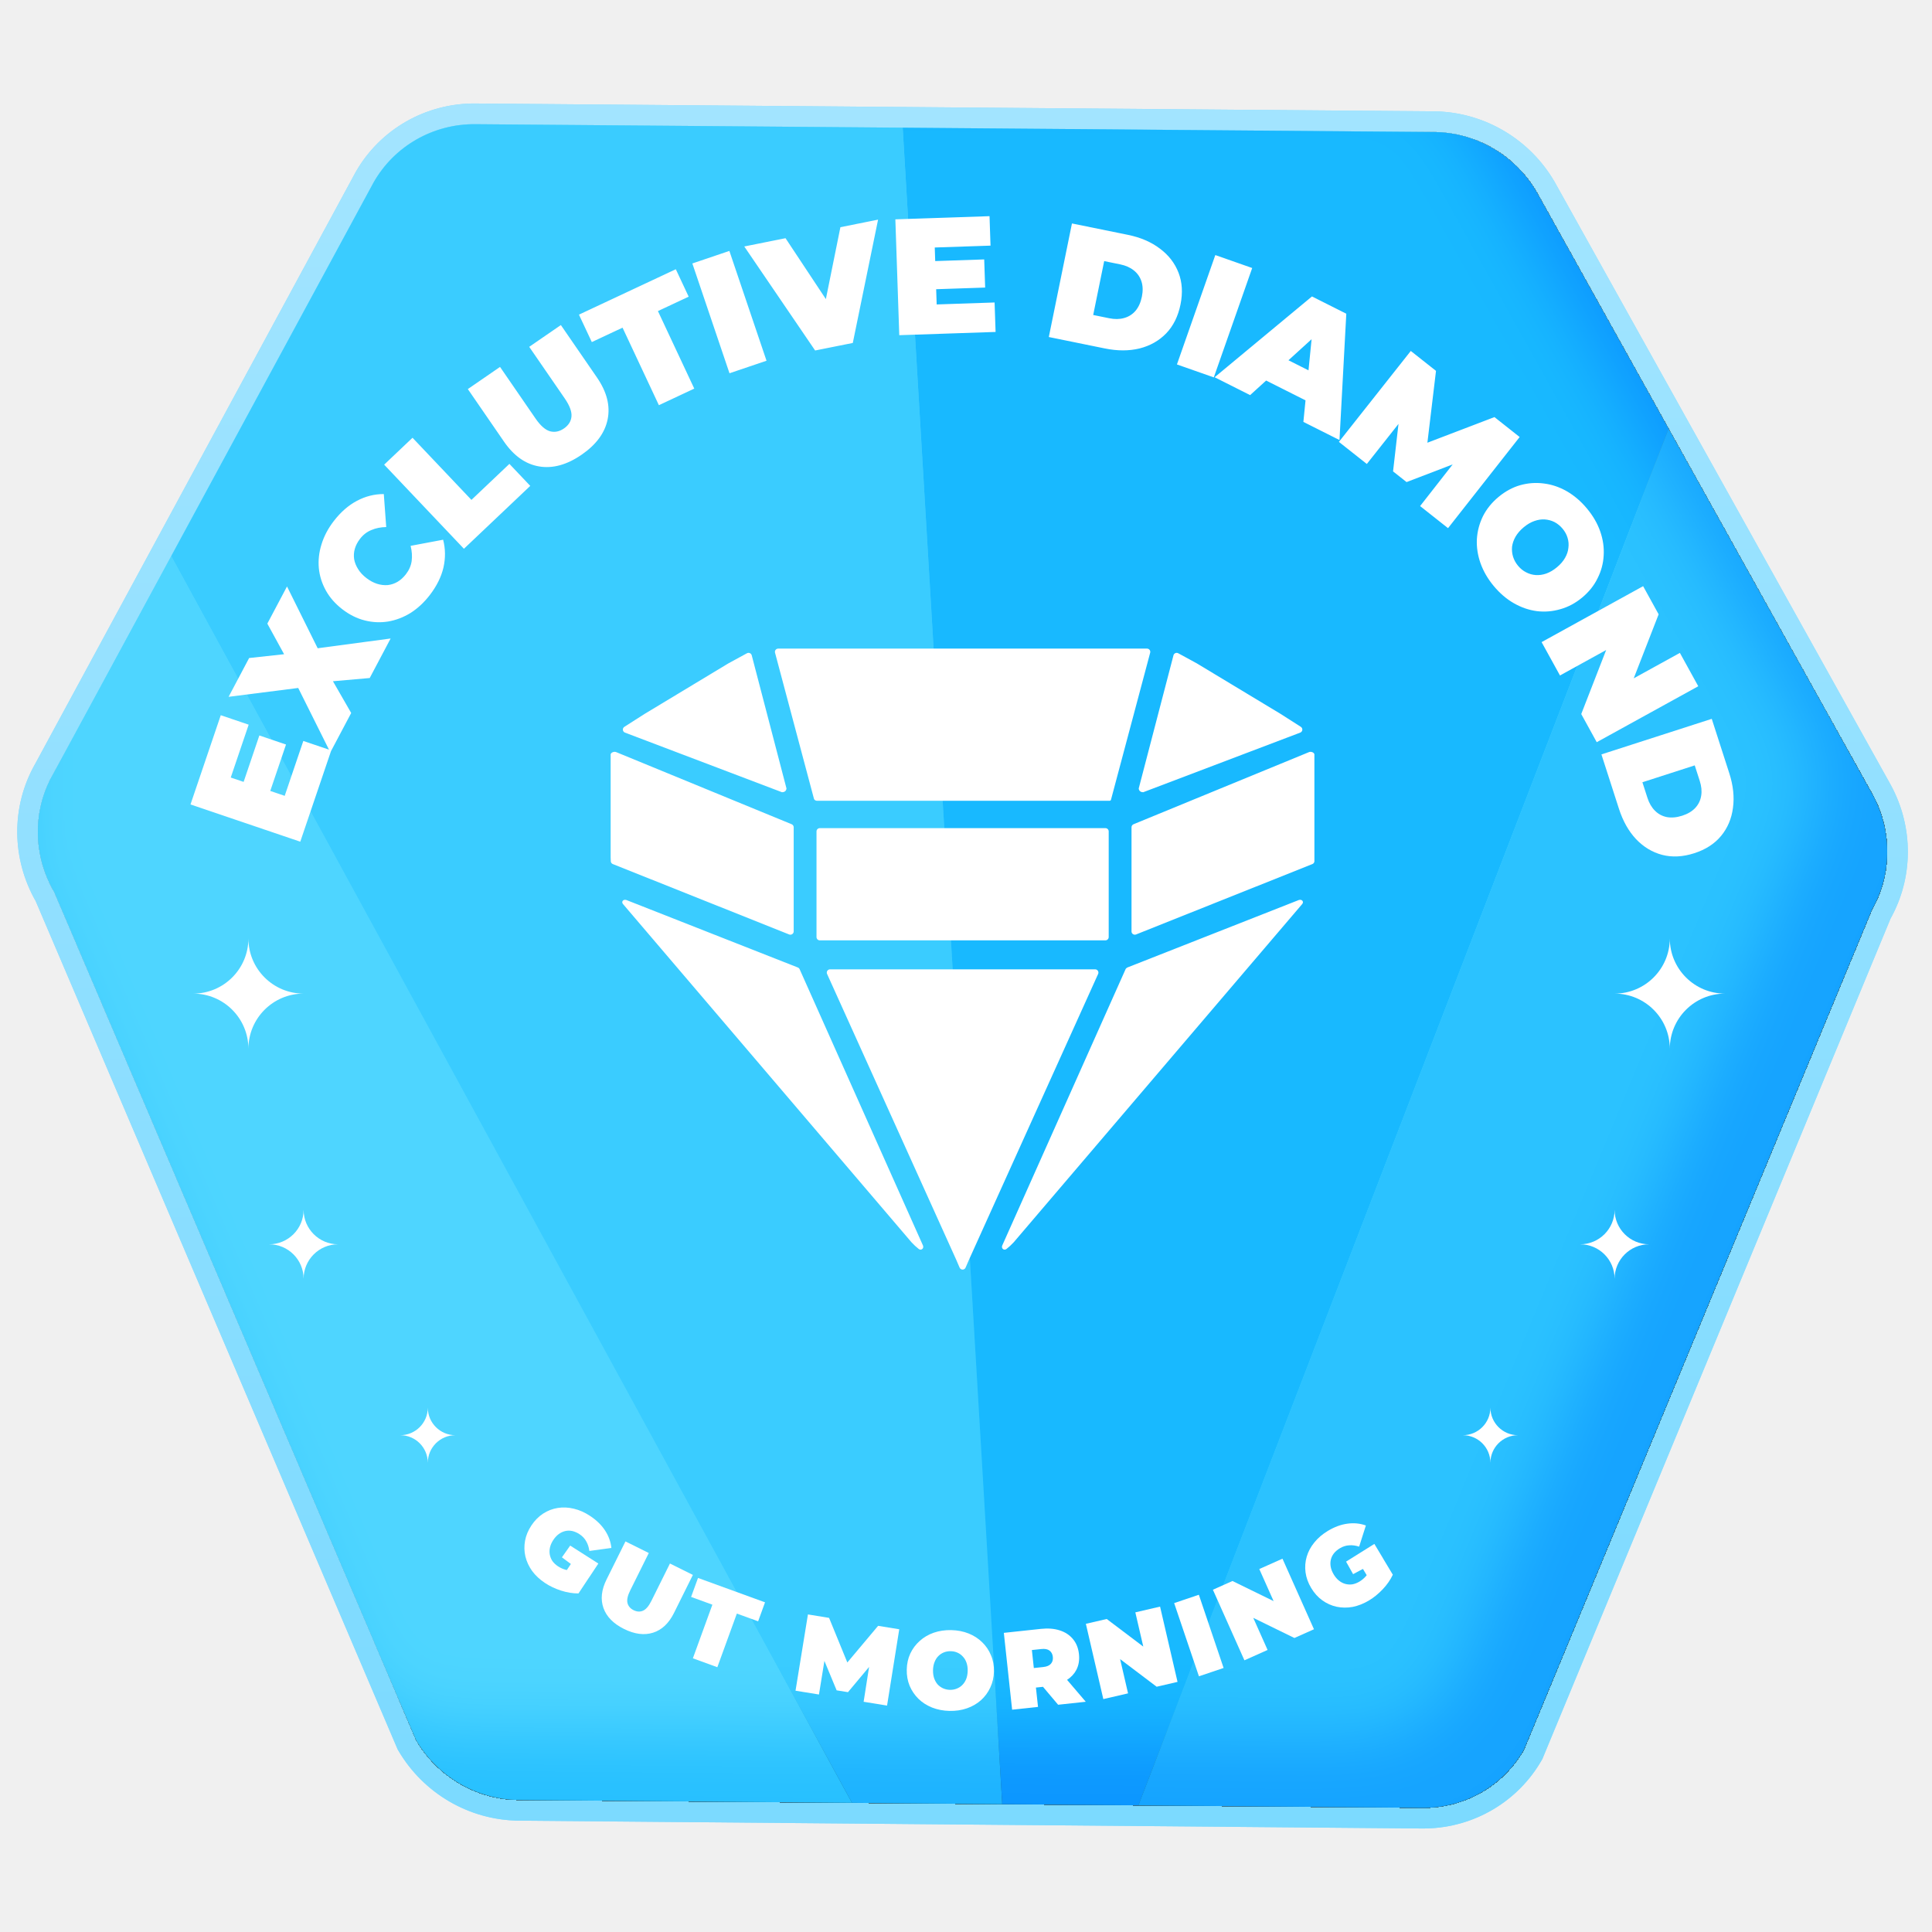
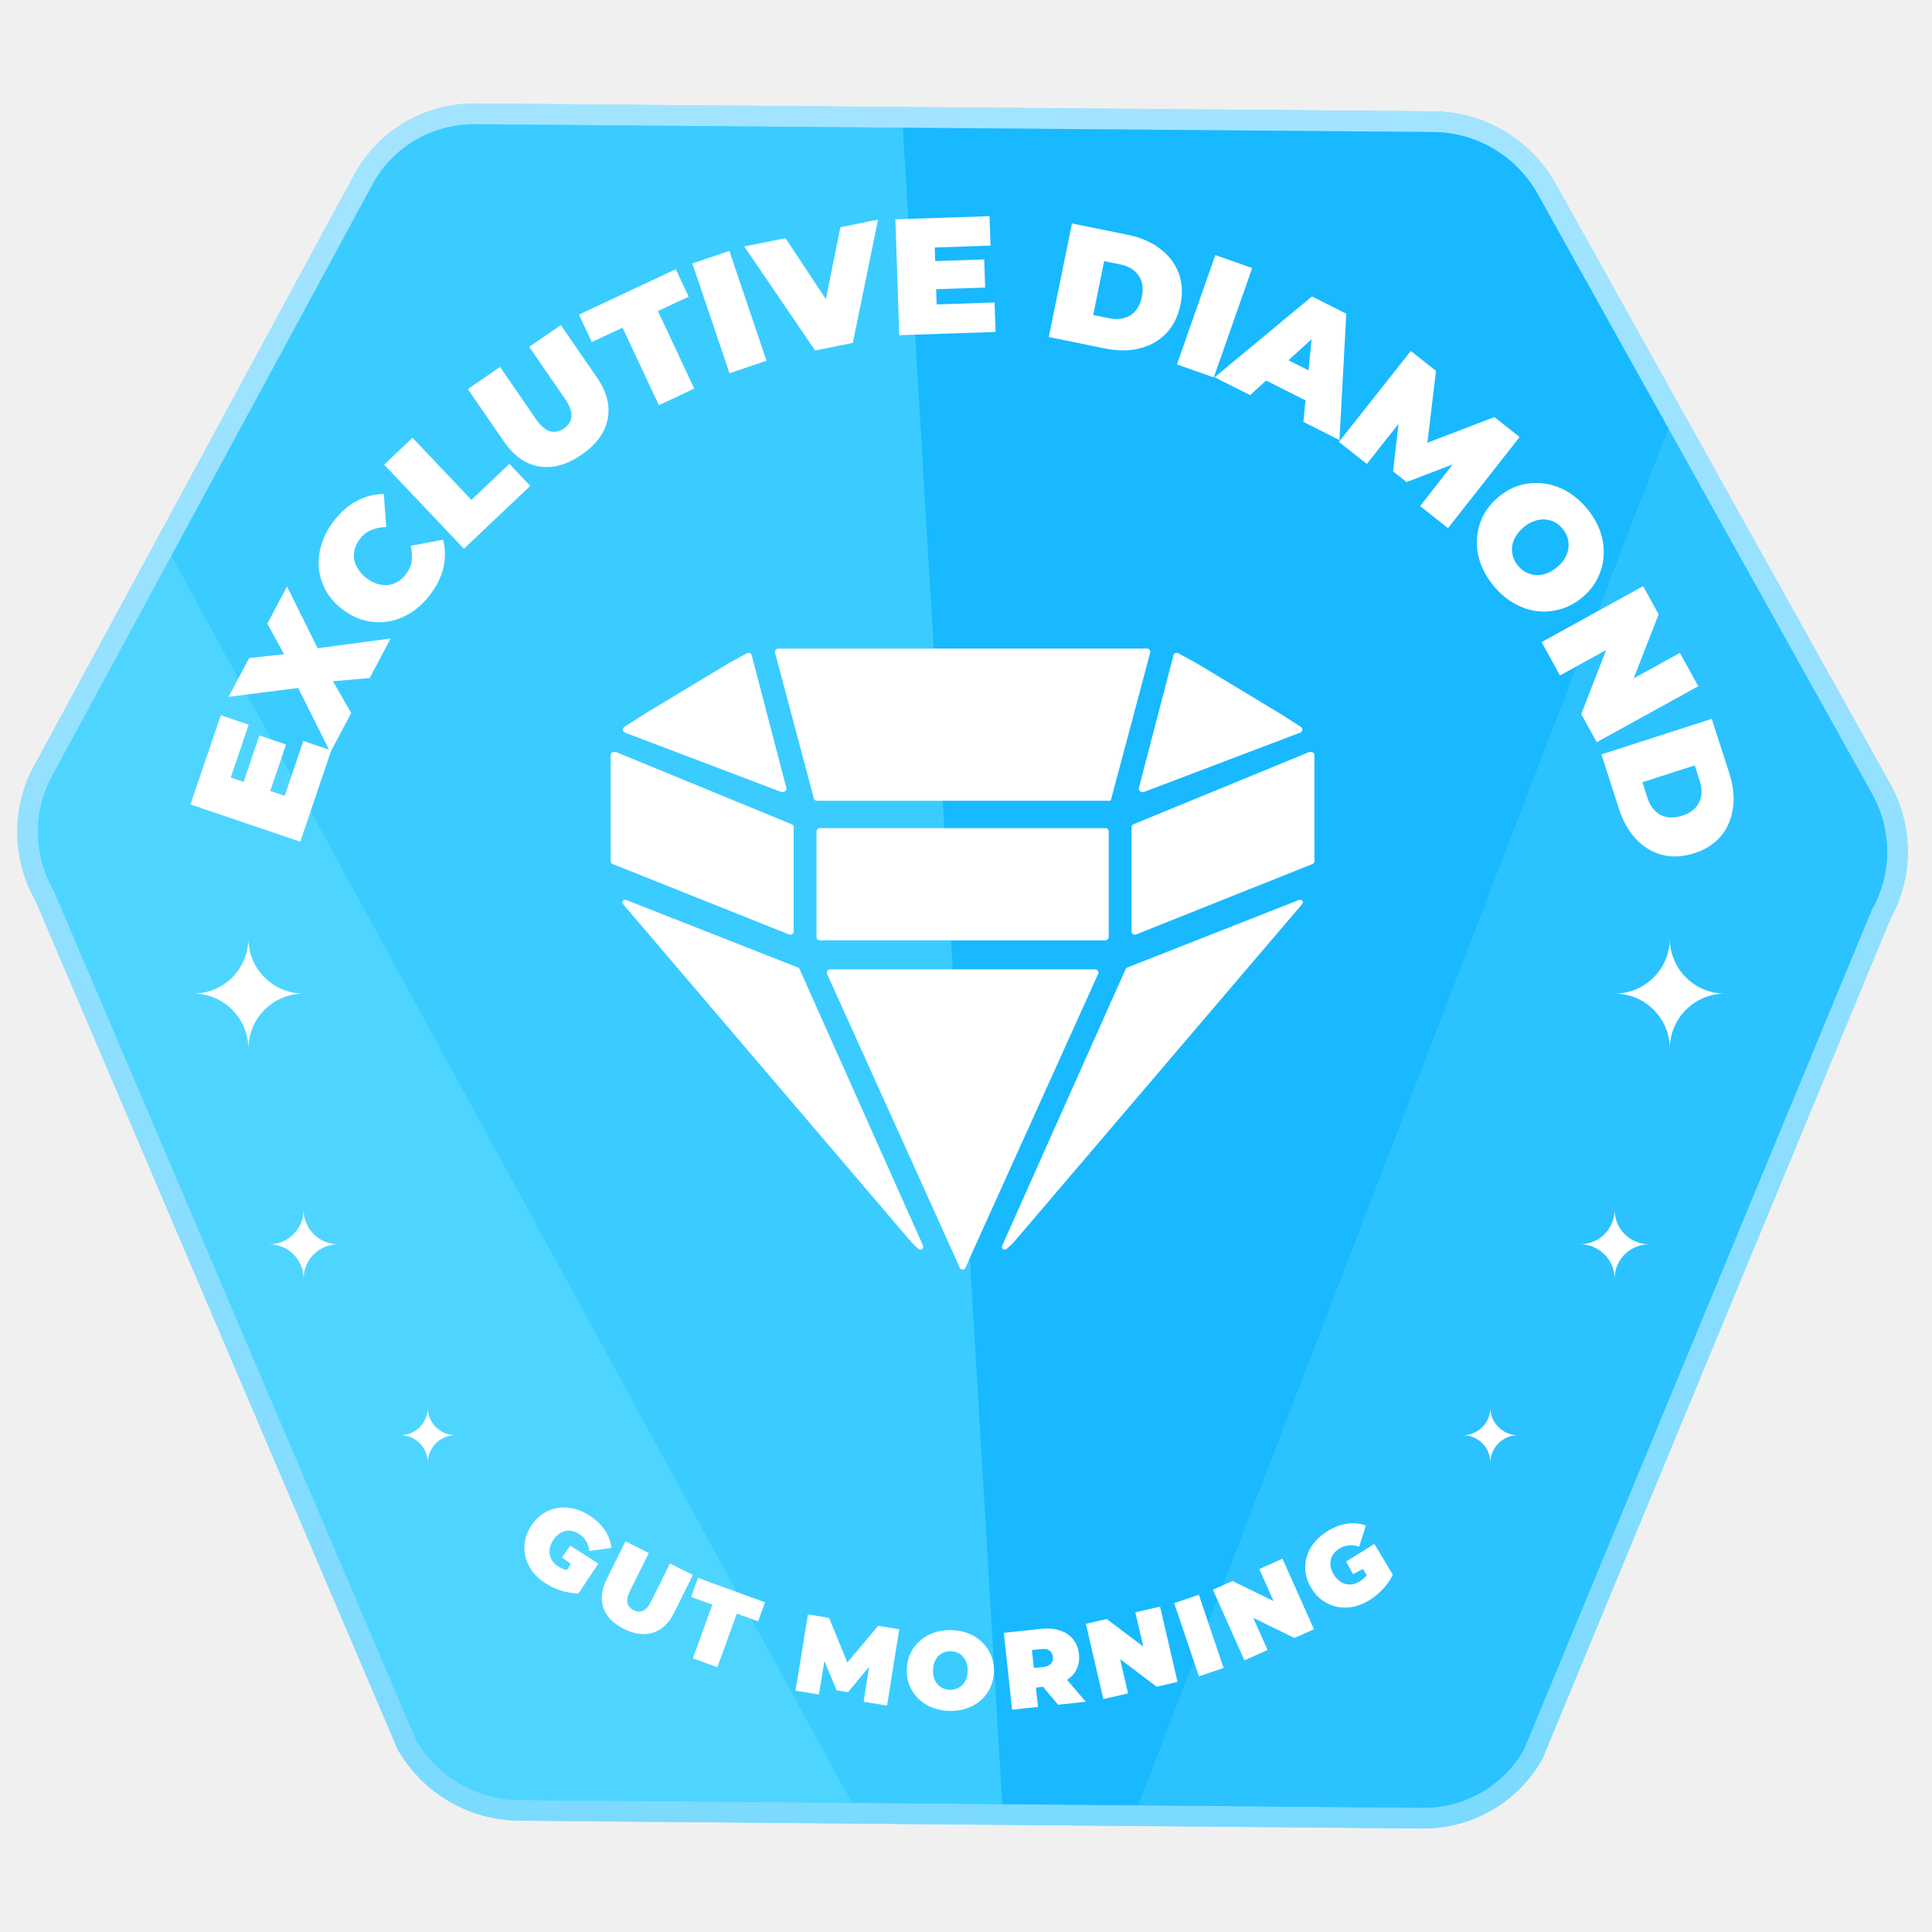
<svg xmlns="http://www.w3.org/2000/svg" width="140" height="140" viewBox="0 0 140 140" fill="none">
  <path d="M103.898 8.819H103.899C107.12 8.849 110.114 10.538 111.83 13.268L111.992 13.535L111.996 13.541L112 13.548L136.211 56.983L136.363 57.256C137.888 60.074 137.882 63.464 136.321 66.234L111.113 127.079L111.096 127.123L111.072 127.165C109.483 129.945 106.558 131.67 103.353 131.747L103.042 131.75L37.602 131.182L37.601 131.181C34.276 131.15 31.193 129.351 29.508 126.465L29.484 126.425L29.466 126.381L3.263 64.971C1.603 62.092 1.575 58.569 3.206 55.715L26.42 12.851L26.428 12.835C28.068 9.965 31.132 8.219 34.458 8.25L103.898 8.819Z" fill="url(#paint0_linear_2512_2430)" />
  <path d="M103.898 8.819H103.899C107.12 8.849 110.114 10.538 111.83 13.268L111.992 13.535L111.996 13.541L112 13.548L136.211 56.983L136.363 57.256C137.888 60.074 137.882 63.464 136.321 66.234L111.113 127.079L111.096 127.123L111.072 127.165C109.483 129.945 106.558 131.67 103.353 131.747L103.042 131.75L37.602 131.182L37.601 131.181C34.276 131.15 31.193 129.351 29.508 126.465L29.484 126.425L29.466 126.381L3.263 64.971C1.603 62.092 1.575 58.569 3.206 55.715L26.42 12.851L26.428 12.835C28.068 9.965 31.132 8.219 34.458 8.25L103.898 8.819Z" stroke="#50CDFF" stroke-width="1.5" />
  <path d="M103.898 8.819H103.899C107.12 8.849 110.114 10.538 111.83 13.268L111.992 13.535L111.996 13.541L112 13.548L136.211 56.983L136.363 57.256C137.888 60.074 137.882 63.464 136.321 66.234L111.113 127.079L111.096 127.123L111.072 127.165C109.483 129.945 106.558 131.67 103.353 131.747L103.042 131.75L37.602 131.182L37.601 131.181C34.276 131.15 31.193 129.351 29.508 126.465L29.484 126.425L29.466 126.381L3.263 64.971C1.603 62.092 1.575 58.569 3.206 55.715L26.42 12.851L26.428 12.835C28.068 9.965 31.132 8.219 34.458 8.25L103.898 8.819Z" stroke="url(#paint1_linear_2512_2430)" stroke-opacity="0.6" stroke-width="1.5" />
-   <g filter="url(#filter0_i_2512_2430)">
-     <mask id="mask0_2512_2430" style="mask-type:alpha" maskUnits="userSpaceOnUse" x="2" y="9" width="135" height="122">
-       <path d="M27.079 13.208C28.583 10.576 31.394 8.972 34.451 9L103.892 9.569C106.95 9.597 109.791 11.253 111.344 13.913L135.563 57.361C137.117 60.021 137.147 63.281 135.643 65.913L110.421 126.792C108.917 129.424 106.106 131.028 103.049 131L37.608 130.431C34.55 130.403 31.709 128.747 30.155 126.087L3.937 64.639C2.383 61.979 2.353 58.719 3.857 56.087L27.079 13.208Z" fill="url(#paint2_linear_2512_2430)" />
-     </mask>
-     <g mask="url(#mask0_2512_2430)">
-       <path d="M73.948 153L-18.25 -15.846L-14.501 153H73.948Z" fill="#4ED5FF" />
-       <path d="M73.948 153L-18.25 -15.845L60.764 -69L73.948 153Z" fill="#3ACCFF" />
-       <path d="M73.949 153L139.203 -16.42L60.764 -69L73.949 153Z" fill="#18B9FF" />
-       <path d="M73.948 153L139.203 -16.42L143.8 153H73.948Z" fill="#2BC2FF" />
-     </g>
+   <mask id="mask0_2512_2430" style="mask-type:alpha" maskUnits="userSpaceOnUse" x="2" y="9" width="135" height="122">
+     <path d="M27.079 13.208C28.583 10.576 31.394 8.972 34.451 9L103.892 9.569C106.95 9.597 109.791 11.253 111.344 13.913L135.563 57.361C137.117 60.021 137.147 63.281 135.643 65.913L110.421 126.792C108.917 129.424 106.106 131.028 103.049 131L37.608 130.431C34.55 130.403 31.709 128.747 30.155 126.087L3.937 64.639C2.383 61.979 2.353 58.719 3.857 56.087L27.079 13.208Z" fill="url(#paint2_linear_2512_2430)" />
+   </mask>
+   <g mask="url(#mask0_2512_2430)">
+     <path d="M73.948 153L-18.25 -15.846L-14.501 153H73.948Z" fill="#4ED5FF" />
+     <path d="M73.948 153L-18.25 -15.845L60.764 -69L73.948 153Z" fill="#3ACCFF" />
+     <path d="M73.949 153L139.203 -16.42L60.764 -69L73.949 153Z" fill="#18B9FF" />
+     <path d="M73.948 153L139.203 -16.42L143.8 153H73.948Z" fill="#2BC2FF" />
  </g>
  <path d="M79.356 70.241C79.529 70.242 79.645 70.417 79.576 70.573L70.223 91.272L69.97 91.857C69.929 91.952 69.842 91.999 69.754 92C69.666 91.999 69.578 91.952 69.537 91.857L69.285 91.272L59.932 70.573C59.863 70.417 59.979 70.241 60.151 70.241H79.356ZM45.383 65.216L57.815 70.108C57.873 70.132 57.92 70.177 57.945 70.234L66.882 90.253C66.972 90.461 66.754 90.646 66.575 90.506C66.391 90.362 66.216 90.2 66.052 90.022L45.151 65.518C45.001 65.354 45.152 65.147 45.383 65.216ZM94.124 65.216C94.356 65.147 94.506 65.354 94.356 65.518L73.456 90.022C73.292 90.201 73.116 90.361 72.932 90.506C72.752 90.646 72.535 90.461 72.626 90.253L81.562 70.234C81.563 70.23 81.569 70.185 81.693 70.108L94.124 65.216ZM80.103 60.01C80.234 60.01 80.341 60.117 80.341 60.247V67.904C80.341 68.035 80.234 68.141 80.103 68.142H59.405C59.273 68.141 59.167 68.035 59.167 67.904V60.247C59.167 60.117 59.273 60.01 59.405 60.01H80.103ZM44.25 54.66C44.278 54.519 44.51 54.444 44.645 54.498L57.364 59.726C57.454 59.762 57.514 59.849 57.514 59.945V67.495C57.514 67.662 57.342 67.776 57.185 67.715L44.408 62.614C44.325 62.582 44.267 62.504 44.261 62.416C44.254 62.322 44.25 62.227 44.25 62.133V54.66ZM94.863 54.498C94.998 54.444 95.219 54.519 95.246 54.66L95.247 62.416C95.241 62.504 95.183 62.582 95.1 62.614L82.322 67.715C82.165 67.776 81.994 67.662 81.994 67.495V59.945C81.994 59.849 82.053 59.762 82.144 59.726L94.863 54.498ZM83.115 47C83.271 47 83.385 47.145 83.347 47.295L80.533 57.851C80.492 58.029 80.488 58.029 80.301 58.029H59.207C59.207 58.029 59.01 58.029 58.974 57.851L56.161 47.295C56.123 47.145 56.236 47 56.393 47H83.115ZM54.126 47.338C54.264 47.263 54.436 47.337 54.474 47.488L56.991 57.132C56.991 57.139 56.986 57.408 56.667 57.408L45.283 53.086C45.105 53.013 45.082 52.773 45.244 52.669L46.705 51.736L52.779 48.072C53.504 47.676 53.905 47.459 54.126 47.338ZM85.034 47.488C85.072 47.337 85.244 47.263 85.382 47.338C85.603 47.459 86.004 47.677 86.728 48.072L92.803 51.736L94.264 52.669C94.425 52.773 94.403 53.013 94.225 53.086L82.841 57.408C82.521 57.408 82.517 57.139 82.517 57.132L85.034 47.488Z" fill="white" />
  <path d="M17.592 56.841L18.794 53.295L20.726 53.951L19.523 57.496L17.592 56.841ZM20.631 57.669L21.98 53.692L24.003 54.378L21.759 60.992L13.804 58.293L15.998 51.827L18.02 52.513L16.721 56.343L20.631 57.669ZM23.938 54.519L21.066 48.763L22.81 49.7L16.565 50.494L18.053 47.683L21.798 47.276L21.175 48.48L19.372 45.191L20.798 42.497L23.557 48.058L21.818 47.137L28.306 46.268L26.791 49.132L22.918 49.471L23.519 48.309L25.449 51.666L23.938 54.519ZM31.144 43.121C30.734 43.653 30.271 44.084 29.755 44.414C29.237 44.733 28.694 44.94 28.125 45.037C27.56 45.128 26.995 45.101 26.429 44.958C25.862 44.815 25.323 44.546 24.809 44.151C24.296 43.756 23.897 43.303 23.614 42.792C23.331 42.281 23.16 41.741 23.104 41.173C23.052 40.598 23.116 40.022 23.298 39.444C23.478 38.856 23.773 38.296 24.183 37.763C24.685 37.11 25.244 36.621 25.857 36.296C26.476 35.965 27.128 35.8 27.812 35.802L27.987 38.192C27.588 38.199 27.23 38.271 26.911 38.409C26.591 38.537 26.316 38.749 26.087 39.047C25.907 39.282 25.781 39.523 25.711 39.772C25.64 40.021 25.625 40.271 25.663 40.523C25.706 40.768 25.803 41.009 25.954 41.246C26.098 41.479 26.297 41.692 26.551 41.888C26.805 42.083 27.065 42.223 27.333 42.308C27.594 42.388 27.849 42.417 28.098 42.397C28.351 42.369 28.588 42.29 28.811 42.158C29.033 42.026 29.235 41.843 29.415 41.609C29.645 41.311 29.783 40.993 29.831 40.656C29.876 40.308 29.851 39.941 29.755 39.554L32.111 39.11C32.282 39.767 32.289 40.439 32.134 41.127C31.976 41.803 31.646 42.468 31.144 43.121ZM33.618 39.766L27.838 33.671L29.893 31.722L34.162 36.224L36.913 33.615L38.425 35.209L33.618 39.766ZM42.143 32.952C41.082 33.682 40.057 33.965 39.07 33.8C38.082 33.635 37.232 33.035 36.52 32L33.901 28.194L36.234 26.588L38.805 30.325C39.168 30.852 39.522 31.162 39.867 31.255C40.208 31.341 40.54 31.273 40.863 31.05C41.193 30.824 41.375 30.538 41.41 30.194C41.447 29.838 41.284 29.397 40.921 28.869L38.349 25.133L40.643 23.555L43.262 27.36C43.974 28.395 44.231 29.403 44.032 30.385C43.834 31.366 43.204 32.222 42.143 32.952ZM47.745 29.362L45.112 23.744L42.885 24.788L41.953 22.8L48.972 19.51L49.904 21.498L47.676 22.542L50.309 28.16L47.745 29.362ZM52.862 27.048L50.17 19.091L52.853 18.183L55.545 26.14L52.862 27.048ZM59.067 25.398L53.933 17.86L56.922 17.261L61.152 23.646L59.375 24.002L60.899 16.463L63.629 15.916L61.797 24.851L59.067 25.398ZM67.577 18.925L71.319 18.799L71.388 20.838L67.646 20.964L67.577 18.925ZM67.875 22.061L72.072 21.919L72.144 24.054L65.164 24.289L64.881 15.894L71.705 15.664L71.777 17.799L67.736 17.935L67.875 22.061ZM76.001 24.422L77.678 16.192L81.735 17.018C82.652 17.205 83.425 17.538 84.054 18.018C84.685 18.489 85.134 19.07 85.401 19.762C85.668 20.453 85.716 21.222 85.543 22.069C85.369 22.923 85.023 23.62 84.505 24.159C83.988 24.691 83.347 25.054 82.581 25.249C81.816 25.436 80.975 25.436 80.058 25.249L76.001 24.422ZM79.217 22.825L80.381 23.062C80.773 23.142 81.129 23.137 81.45 23.047C81.778 22.959 82.054 22.786 82.277 22.53C82.503 22.265 82.659 21.922 82.745 21.498C82.829 21.083 82.819 20.713 82.713 20.39C82.608 20.066 82.421 19.799 82.154 19.59C81.894 19.382 81.569 19.238 81.177 19.158L80.013 18.921L79.217 22.825ZM85.285 26.409L88.066 18.483L90.739 19.421L87.957 27.347L85.285 26.409ZM88.016 27.337L95.07 21.482L97.558 22.733L97.064 31.887L94.448 30.572L95.195 23.05L96.182 23.546L90.588 28.631L88.016 27.337ZM90.624 27.01L92.184 25.511L95.636 27.247L95.363 29.393L90.624 27.01ZM97.022 32.021L102.231 25.431L104.058 26.875L103.293 33.261L102.332 32.502L108.294 30.224L110.12 31.668L104.93 38.272L102.906 36.672L105.685 33.118L106.005 33.371L101.925 34.933L100.946 34.159L101.449 29.769L101.844 30.081L99.046 33.621L97.022 32.021ZM108.244 42.467C107.809 41.945 107.488 41.39 107.28 40.803C107.077 40.222 106.991 39.643 107.02 39.067C107.056 38.485 107.203 37.93 107.462 37.403C107.725 36.882 108.099 36.419 108.585 36.014C109.077 35.604 109.6 35.32 110.154 35.16C110.719 35.001 111.288 34.959 111.861 35.034C112.44 35.104 112.996 35.291 113.531 35.595C114.071 35.906 114.558 36.322 114.993 36.845C115.434 37.373 115.755 37.928 115.958 38.509C116.161 39.09 116.244 39.671 116.208 40.253C116.178 40.829 116.032 41.378 115.768 41.9C115.516 42.422 115.145 42.888 114.653 43.298C114.167 43.702 113.642 43.984 113.076 44.142C112.516 44.307 111.946 44.355 111.368 44.285C110.795 44.21 110.242 44.021 109.707 43.716C109.172 43.412 108.685 42.996 108.244 42.467ZM110.005 41C110.174 41.203 110.367 41.36 110.585 41.47C110.807 41.587 111.039 41.654 111.282 41.67C111.536 41.688 111.792 41.651 112.05 41.561C112.315 41.466 112.573 41.313 112.825 41.103C113.077 40.893 113.27 40.67 113.406 40.432C113.547 40.189 113.629 39.944 113.652 39.696C113.685 39.449 113.665 39.206 113.59 38.966C113.521 38.733 113.401 38.515 113.232 38.312C113.063 38.109 112.868 37.949 112.646 37.832C112.428 37.722 112.193 37.658 111.939 37.64C111.696 37.624 111.443 37.663 111.178 37.758C110.92 37.848 110.665 37.998 110.413 38.208C110.161 38.418 109.964 38.645 109.823 38.887C109.688 39.125 109.603 39.367 109.569 39.614C109.547 39.862 109.57 40.103 109.64 40.336C109.715 40.576 109.836 40.797 110.005 41ZM111.71 46.53L119.067 42.476L120.191 44.515L117.775 50.724L117.254 49.778L121.731 47.311L123.063 49.728L115.706 53.782L114.583 51.743L116.998 45.535L117.519 46.48L113.042 48.947L111.71 46.53ZM116.045 54.667L124.04 52.09L125.31 56.03C125.597 56.921 125.686 57.758 125.577 58.541C125.476 59.322 125.19 59.998 124.719 60.57C124.247 61.142 123.601 61.561 122.778 61.826C121.948 62.094 121.171 62.134 120.447 61.947C119.73 61.758 119.099 61.377 118.553 60.805C118.015 60.231 117.602 59.498 117.315 58.607L116.045 54.667ZM119.015 56.685L119.38 57.816C119.502 58.196 119.682 58.504 119.917 58.739C120.155 58.982 120.441 59.138 120.774 59.207C121.115 59.273 121.491 59.24 121.902 59.108C122.305 58.978 122.622 58.787 122.853 58.537C123.083 58.286 123.223 57.993 123.275 57.657C123.329 57.328 123.294 56.974 123.172 56.593L122.807 55.462L119.015 56.685Z" fill="white" />
  <path d="M33 104C31.895 104 31 104.895 31 106C31 104.895 30.105 104 29 104C30.105 104 31 103.105 31 102C31 103.105 31.895 104 33 104Z" fill="white" />
  <path d="M24.5 90.166C23.119 90.166 22 91.285 22 92.666C22 91.285 20.881 90.166 19.5 90.166C20.881 90.166 22 89.047 22 87.666C22 89.047 23.119 90.166 24.5 90.166Z" fill="white" />
  <path d="M22 72C19.791 72 18 70.209 18 68C18 70.209 16.209 72 14 72C16.209 72 18 73.791 18 76C18 73.791 19.791 72 22 72Z" fill="white" />
  <path d="M106 104C107.105 104 108 104.895 108 106C108 104.895 108.895 104 110 104C108.895 104 108 103.105 108 102C108 103.105 107.105 104 106 104Z" fill="white" />
  <path d="M114.5 90.166C115.881 90.166 117 91.285 117 92.666C117 91.285 118.119 90.166 119.5 90.166C118.119 90.166 117 89.047 117 87.666C117 89.047 115.881 90.166 114.5 90.166Z" fill="white" />
  <path d="M117 72C119.209 72 121 70.209 121 68C121 70.209 122.791 72 125 72C122.791 72 121 73.791 121 76C121 73.791 119.209 72 117 72Z" fill="white" />
  <path fill-rule="evenodd" clip-rule="evenodd" d="M68.93 118.124C69.388 118.134 69.808 118.215 70.188 118.368C70.569 118.52 70.898 118.733 71.175 119.005C71.451 119.273 71.664 119.587 71.81 119.948C71.963 120.303 72.034 120.694 72.025 121.12C72.016 121.541 71.928 121.929 71.761 122.283C71.598 122.636 71.372 122.944 71.084 123.204C70.796 123.459 70.458 123.655 70.071 123.79C69.684 123.926 69.261 123.989 68.803 123.979C68.35 123.969 67.93 123.888 67.544 123.736C67.163 123.583 66.834 123.373 66.558 123.106C66.281 122.833 66.066 122.516 65.914 122.156C65.767 121.795 65.698 121.404 65.707 120.983C65.716 120.557 65.802 120.169 65.964 119.821C66.131 119.467 66.36 119.162 66.648 118.907C66.937 118.646 67.274 118.448 67.661 118.313C68.053 118.177 68.476 118.115 68.93 118.124ZM68.896 119.652C68.721 119.648 68.554 119.677 68.398 119.738C68.248 119.798 68.113 119.888 67.993 120.008C67.879 120.123 67.787 120.268 67.72 120.443C67.652 120.612 67.615 120.806 67.61 121.025C67.606 121.243 67.633 121.441 67.693 121.619C67.754 121.79 67.839 121.939 67.948 122.064C68.063 122.183 68.194 122.277 68.342 122.344C68.495 122.411 68.66 122.448 68.836 122.452C69.012 122.455 69.175 122.426 69.326 122.366C69.482 122.305 69.617 122.218 69.731 122.103C69.851 121.983 69.946 121.837 70.014 121.668C70.081 121.494 70.117 121.297 70.122 121.078C70.127 120.86 70.099 120.664 70.039 120.493C69.979 120.315 69.891 120.167 69.776 120.047C69.667 119.922 69.536 119.826 69.383 119.758C69.235 119.691 69.072 119.656 68.896 119.652Z" fill="white" />
  <path fill-rule="evenodd" clip-rule="evenodd" d="M75.423 118.035C75.942 117.979 76.399 118.015 76.794 118.144C77.194 118.272 77.515 118.485 77.756 118.781C77.996 119.071 78.139 119.431 78.185 119.861C78.232 120.29 78.169 120.672 77.996 121.007C77.845 121.295 77.62 121.535 77.324 121.728L78.679 123.316L76.675 123.532L75.579 122.233L75.067 122.287L75.219 123.689L73.342 123.891L72.742 118.323L75.423 118.035ZM75.459 119.495L74.774 119.568L74.915 120.872L75.6 120.799C75.859 120.771 76.044 120.692 76.153 120.562C76.268 120.432 76.314 120.266 76.293 120.065C76.271 119.863 76.19 119.711 76.051 119.608C75.916 119.504 75.719 119.467 75.459 119.495Z" fill="white" />
  <path d="M60.078 117.237L61.401 120.47L63.631 117.814L65.163 118.063L64.28 123.593L62.582 123.317L62.977 120.793L61.447 122.621L60.626 122.489L59.74 120.356L59.345 122.79L57.647 122.515L58.546 116.988L60.078 117.237Z" fill="white" />
  <path d="M85.328 121.876L83.816 122.227L81.168 120.226L81.743 122.707L79.951 123.123L78.686 117.668L80.198 117.318L82.846 119.318L82.271 116.837L84.063 116.421L85.328 121.876Z" fill="white" />
  <path d="M88.667 120.867L86.879 121.471L85.084 116.166L86.873 115.562L88.667 120.867Z" fill="white" />
  <path d="M55.437 116.111L54.937 117.487L53.395 116.926L51.981 120.813L50.208 120.167L51.622 116.281L50.08 115.72L50.581 114.344L55.437 116.111Z" fill="white" />
  <path d="M95.215 118.062L93.798 118.695L90.816 117.236L91.854 119.562L90.175 120.312L87.891 115.198L89.309 114.565L92.29 116.023L91.253 113.698L92.933 112.948L95.215 118.062Z" fill="white" />
  <path d="M47.014 112.537L45.669 115.245C45.479 115.627 45.413 115.934 45.471 116.165C45.531 116.392 45.678 116.563 45.912 116.679C46.151 116.798 46.376 116.811 46.588 116.72C46.807 116.627 47.012 116.388 47.202 116.006L48.547 113.298L50.209 114.124L48.839 116.882C48.466 117.632 47.962 118.108 47.326 118.31C46.69 118.512 45.987 118.422 45.218 118.04C44.449 117.658 43.953 117.153 43.729 116.524C43.506 115.895 43.581 115.205 43.953 114.455L45.323 111.697L47.014 112.537Z" fill="white" />
  <path d="M97.639 110.411C98.11 110.346 98.557 110.39 98.977 110.542L98.488 112.076C98.233 111.992 97.989 111.96 97.759 111.98C97.53 111.993 97.308 112.064 97.093 112.193C96.915 112.3 96.769 112.425 96.655 112.568C96.546 112.708 96.474 112.86 96.436 113.026C96.399 113.191 96.396 113.363 96.429 113.542C96.462 113.722 96.535 113.906 96.647 114.093C96.754 114.271 96.881 114.419 97.026 114.537C97.169 114.651 97.322 114.731 97.485 114.776C97.649 114.82 97.817 114.831 97.989 114.808C98.164 114.778 98.339 114.711 98.513 114.607C98.695 114.497 98.856 114.361 98.994 114.198C99.008 114.18 99.021 114.16 99.035 114.141L98.764 113.69L98.051 114.069L97.541 113.162L99.592 111.878L100.216 112.917L100.213 112.918L100.929 114.11C100.754 114.482 100.511 114.834 100.199 115.163C99.887 115.493 99.554 115.764 99.202 115.975C98.813 116.208 98.419 116.364 98.018 116.443C97.62 116.514 97.231 116.51 96.854 116.431C96.482 116.349 96.138 116.195 95.821 115.968C95.505 115.741 95.236 115.443 95.014 115.073C94.791 114.702 94.656 114.324 94.604 113.938C94.553 113.552 94.581 113.173 94.689 112.804C94.797 112.435 94.981 112.092 95.239 111.776C95.499 111.452 95.828 111.171 96.225 110.932C96.701 110.647 97.172 110.473 97.639 110.411Z" fill="white" />
  <path d="M40.416 109.272C40.796 109.211 41.184 109.229 41.581 109.326C41.985 109.421 42.38 109.597 42.767 109.854C43.228 110.161 43.588 110.511 43.845 110.906C44.105 111.303 44.258 111.725 44.302 112.17L42.707 112.388C42.672 112.122 42.596 111.888 42.479 111.689C42.37 111.488 42.21 111.318 42.001 111.179C41.828 111.064 41.652 110.986 41.474 110.945C41.301 110.907 41.132 110.907 40.967 110.944C40.801 110.981 40.645 111.053 40.497 111.16C40.349 111.266 40.215 111.411 40.094 111.593C39.979 111.766 39.899 111.944 39.855 112.126C39.814 112.304 39.808 112.476 39.838 112.643C39.868 112.81 39.931 112.967 40.025 113.113C40.127 113.257 40.263 113.386 40.431 113.498C40.609 113.616 40.802 113.703 41.009 113.757C41.031 113.762 41.054 113.765 41.077 113.77L41.368 113.331L40.719 112.85L41.319 111.999L43.359 113.3L42.689 114.31L42.687 114.308L41.919 115.466C41.508 115.468 41.086 115.4 40.654 115.26C40.222 115.12 39.835 114.937 39.493 114.709C39.115 114.459 38.804 114.169 38.561 113.841C38.326 113.512 38.163 113.16 38.072 112.786C37.986 112.414 37.977 112.037 38.046 111.654C38.115 111.271 38.269 110.899 38.508 110.539C38.747 110.18 39.03 109.894 39.356 109.682C39.683 109.47 40.036 109.333 40.416 109.272Z" fill="white" />
  <defs>
-     <filter id="filter0_i_2512_2430" x="-2.25" y="4" width="139" height="127" filterUnits="userSpaceOnUse" color-interpolation-filters="sRGB">
-       <feFlood flood-opacity="0" result="BackgroundImageFix" />
-       <feBlend mode="normal" in="SourceGraphic" in2="BackgroundImageFix" result="shape" />
-       <feColorMatrix in="SourceAlpha" type="matrix" values="0 0 0 0 0 0 0 0 0 0 0 0 0 0 0 0 0 0 127 0" result="hardAlpha" />
-       <feOffset dx="-5" dy="-5" />
-       <feGaussianBlur stdDeviation="2.5" />
-       <feComposite in2="hardAlpha" operator="arithmetic" k2="-1" k3="1" />
-       <feColorMatrix type="matrix" values="0 0 0 0 0 0 0 0 0 0 0 0 0 0 0 0 0 0 0.5 0" />
-       <feBlend mode="overlay" in2="shape" result="effect1_innerShadow_2512_2430" />
-     </filter>
    <linearGradient id="paint0_linear_2512_2430" x1="-0.25" y1="9" x2="101.45" y2="158.972" gradientUnits="userSpaceOnUse">
      <stop stop-color="#81E6FF" />
      <stop offset="1" stop-color="#19C6FF" />
    </linearGradient>
    <linearGradient id="paint1_linear_2512_2430" x1="69.75" y1="9" x2="69.75" y2="133" gradientUnits="userSpaceOnUse">
      <stop stop-color="#D9F4FF" />
      <stop offset="1" stop-color="#98E2FF" />
    </linearGradient>
    <linearGradient id="paint2_linear_2512_2430" x1="-0.25" y1="9" x2="101.45" y2="158.972" gradientUnits="userSpaceOnUse">
      <stop stop-color="#8CCFFF" />
      <stop offset="1" stop-color="#199FFF" />
    </linearGradient>
  </defs>
</svg>
